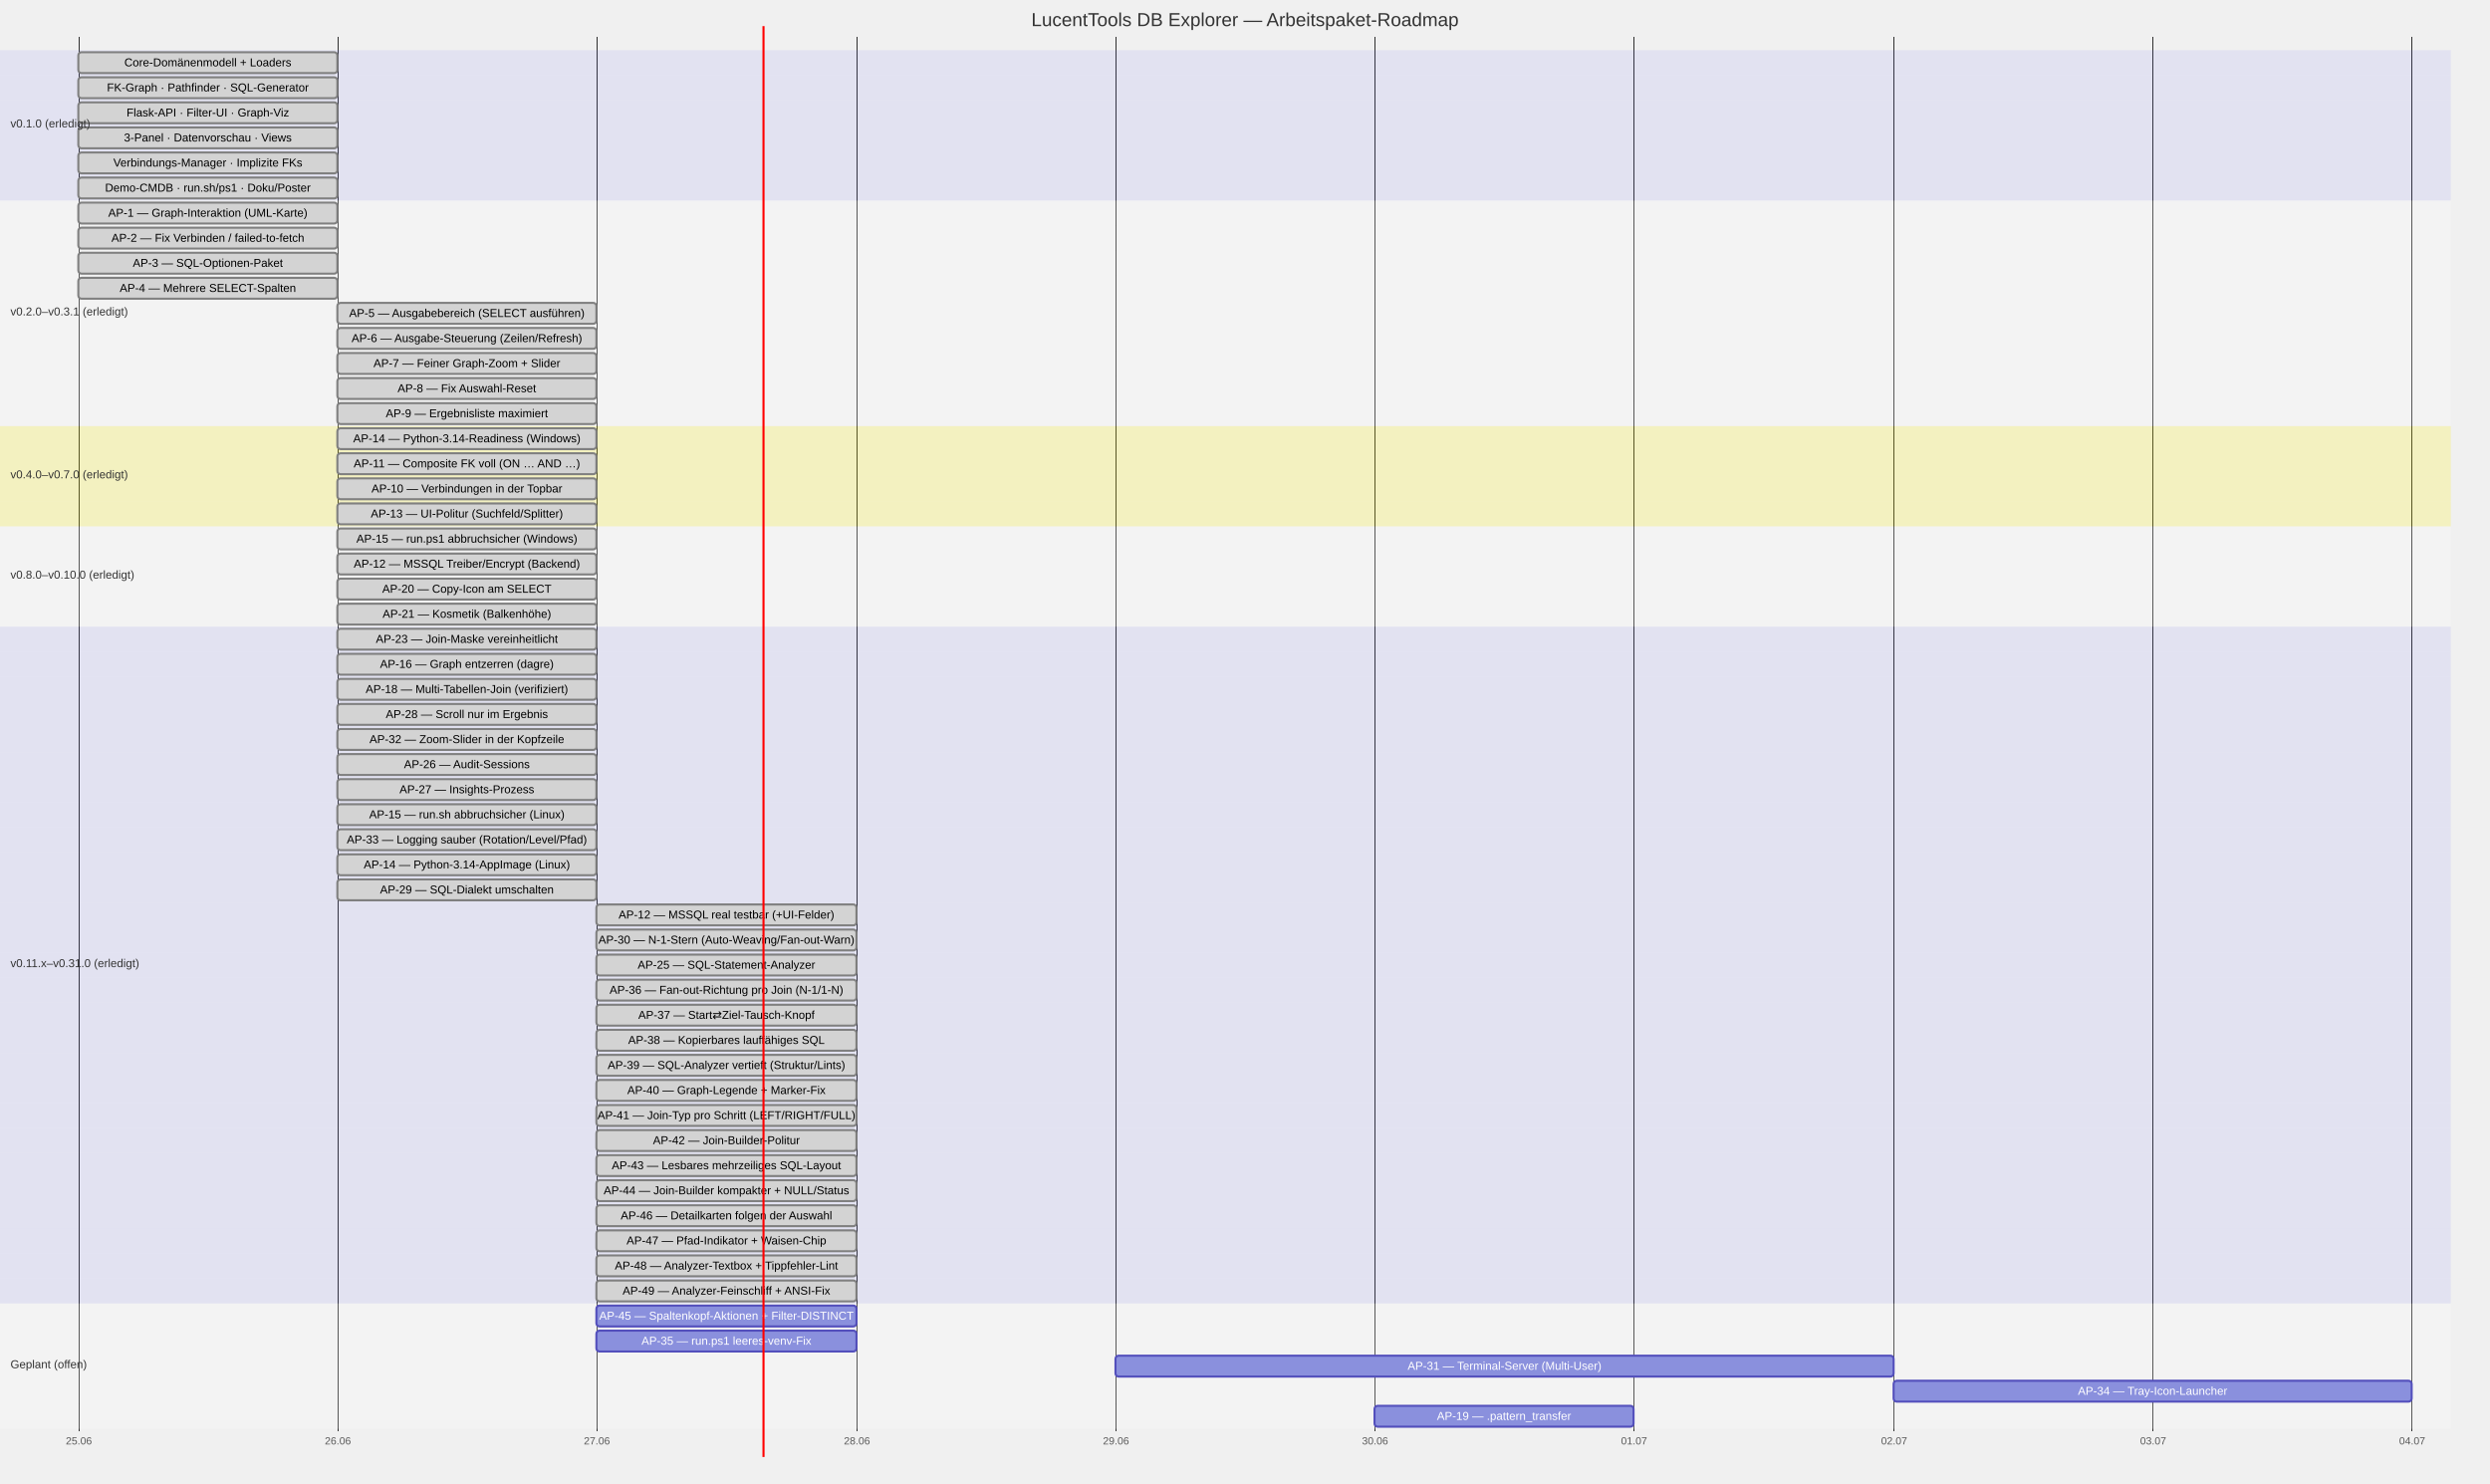
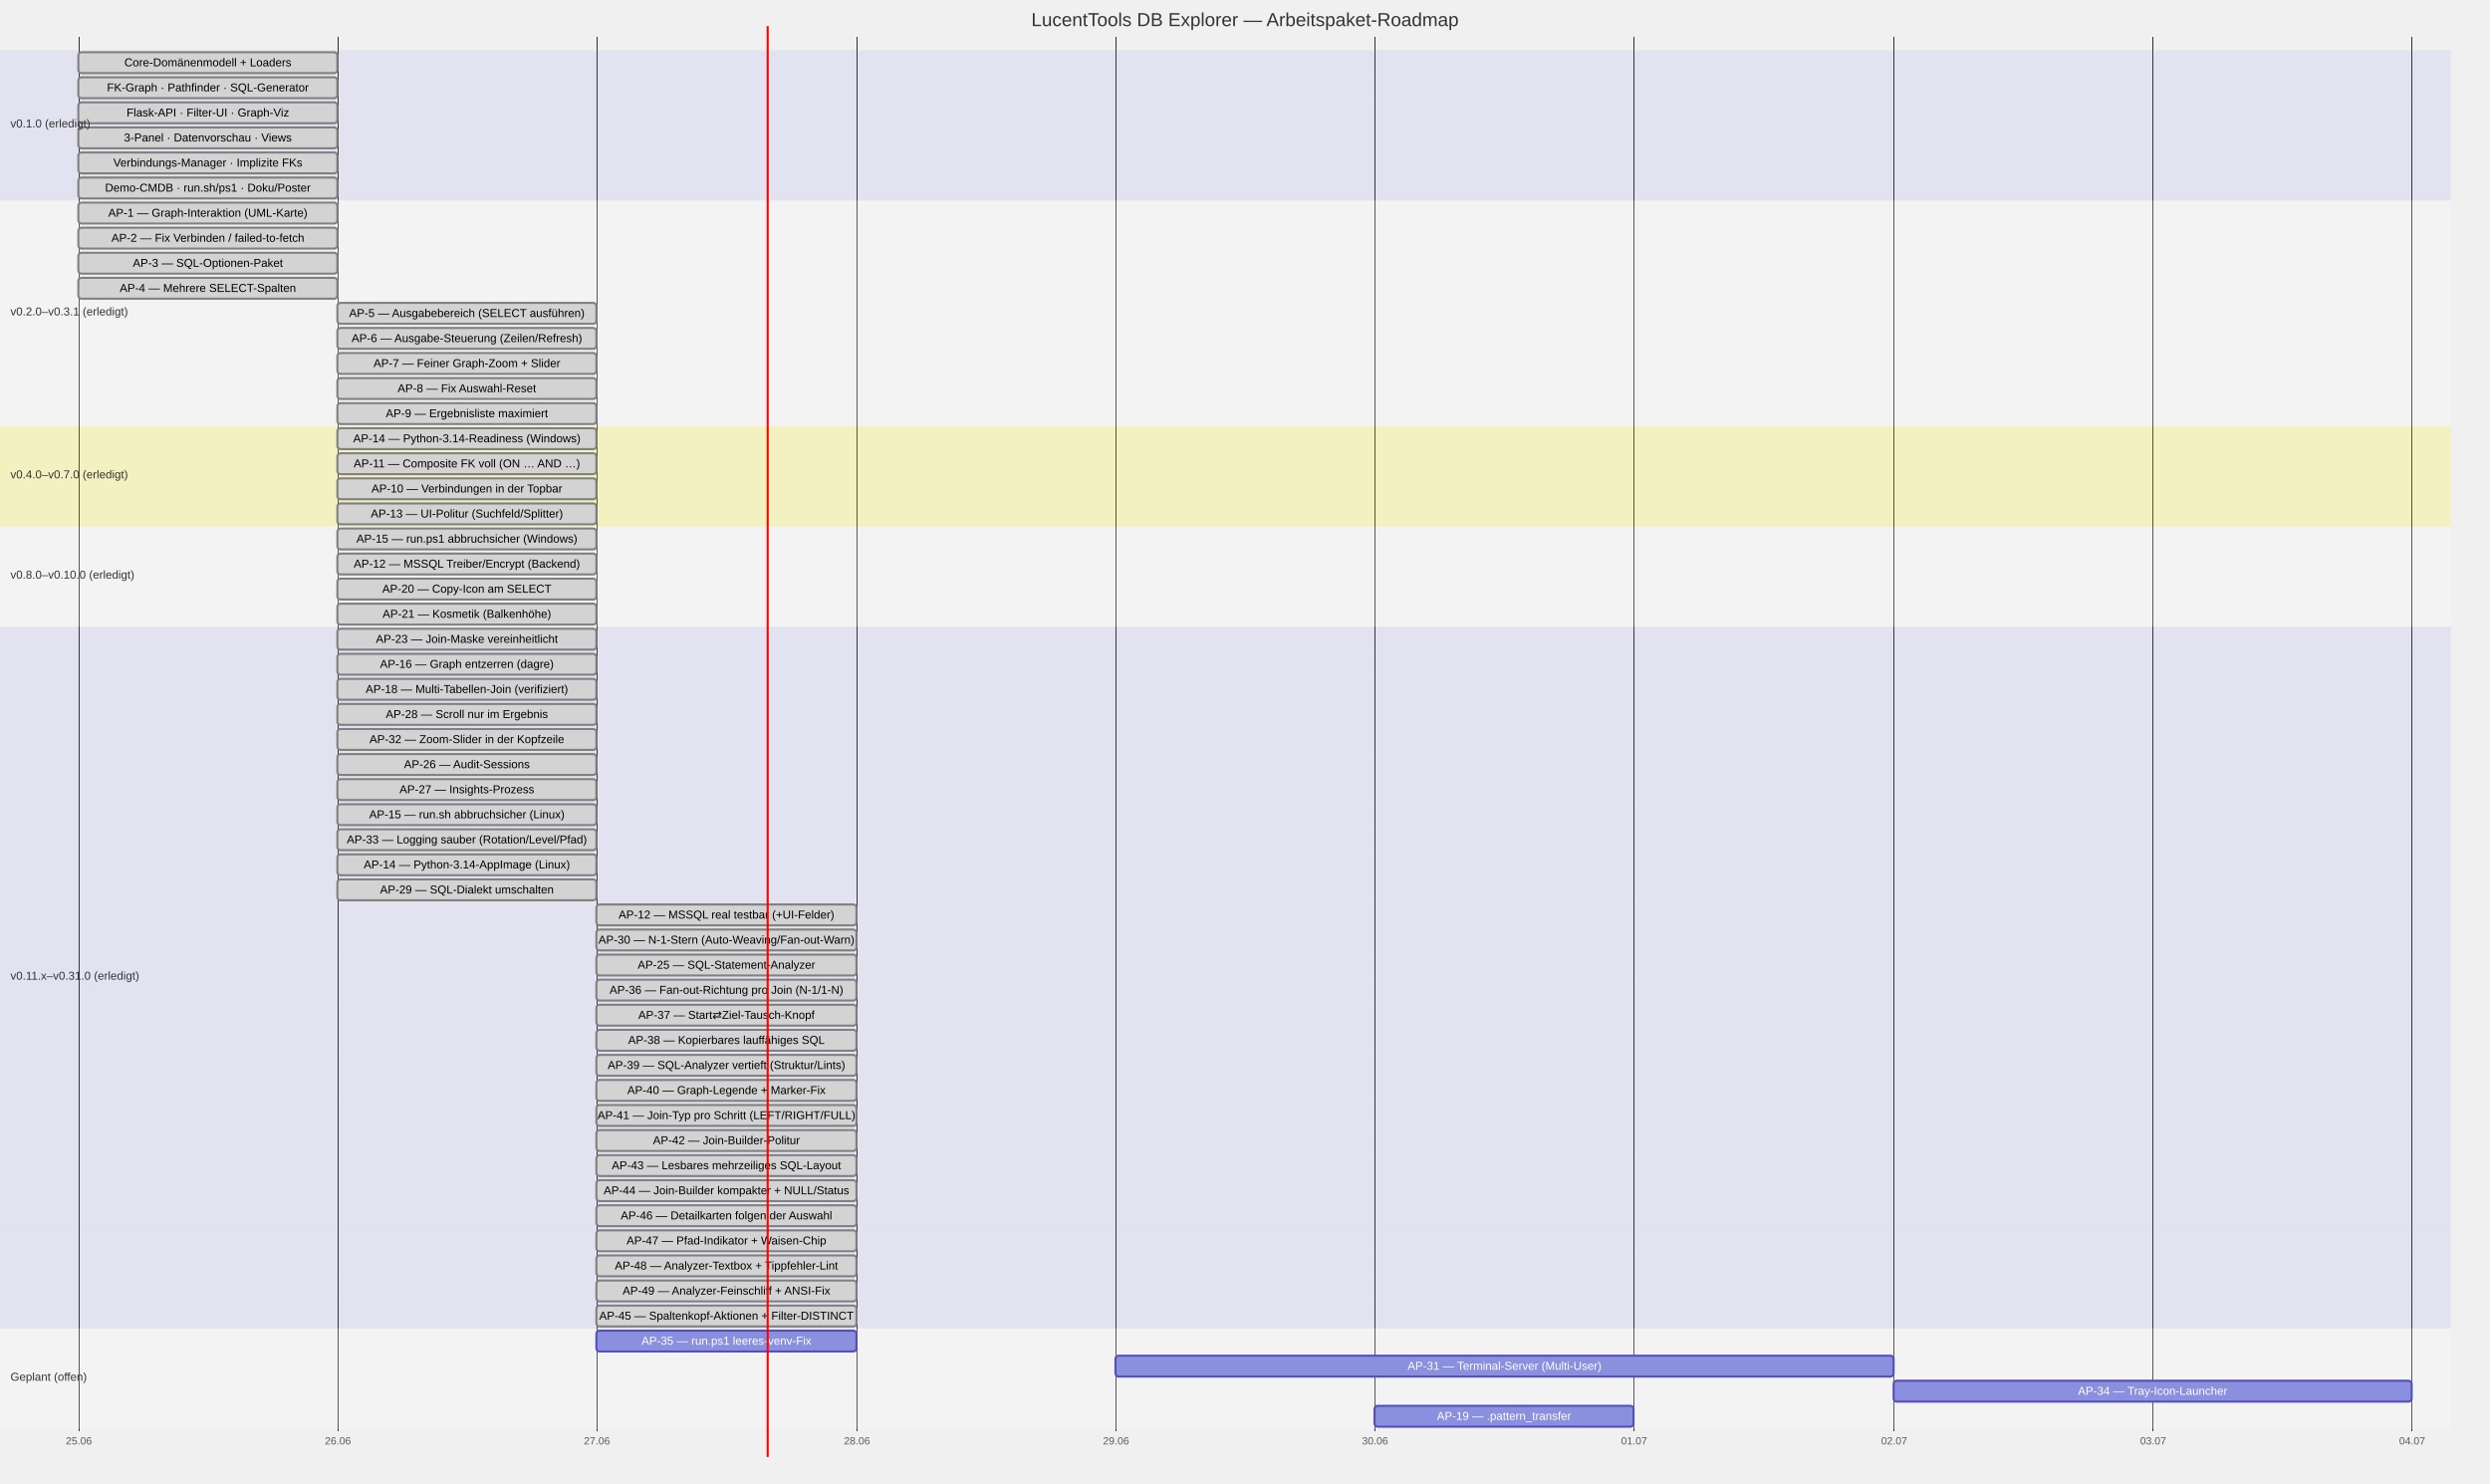
<svg xmlns="http://www.w3.org/2000/svg" id="my-svg" width="2384" viewBox="0 0 2384 1420" style="max-width: 2384px; background-color: transparent;" role="graphics-document document" aria-roledescription="gantt">
  <style>#my-svg{font-family:"trebuchet ms",verdana,arial,sans-serif;font-size:16px;fill:#333;}@keyframes edge-animation-frame{from{stroke-dashoffset:0;}}@keyframes dash{to{stroke-dashoffset:0;}}#my-svg .edge-animation-slow{stroke-dasharray:9,5!important;stroke-dashoffset:900;animation:dash 50s linear infinite;stroke-linecap:round;}#my-svg .edge-animation-fast{stroke-dasharray:9,5!important;stroke-dashoffset:900;animation:dash 20s linear infinite;stroke-linecap:round;}#my-svg .error-icon{fill:#552222;}#my-svg .error-text{fill:#552222;stroke:#552222;}#my-svg .edge-thickness-normal{stroke-width:1px;}#my-svg .edge-thickness-thick{stroke-width:3.5px;}#my-svg .edge-pattern-solid{stroke-dasharray:0;}#my-svg .edge-thickness-invisible{stroke-width:0;fill:none;}#my-svg .edge-pattern-dashed{stroke-dasharray:3;}#my-svg .edge-pattern-dotted{stroke-dasharray:2;}#my-svg .marker{fill:#333333;stroke:#333333;}#my-svg .marker.cross{stroke:#333333;}#my-svg svg{font-family:"trebuchet ms",verdana,arial,sans-serif;font-size:16px;}#my-svg p{margin:0;}#my-svg .mermaid-main-font{font-family:"trebuchet ms",verdana,arial,sans-serif;}#my-svg .exclude-range{fill:#eeeeee;}#my-svg .section{stroke:none;opacity:0.2;}#my-svg .section0{fill:rgba(102, 102, 255, 0.49);}#my-svg .section2{fill:#fff400;}#my-svg .section1,#my-svg .section3{fill:white;opacity:0.2;}#my-svg .sectionTitle0{fill:#333;}#my-svg .sectionTitle1{fill:#333;}#my-svg .sectionTitle2{fill:#333;}#my-svg .sectionTitle3{fill:#333;}#my-svg .sectionTitle{text-anchor:start;font-family:"trebuchet ms",verdana,arial,sans-serif;}#my-svg .grid .tick{stroke:lightgrey;opacity:0.8;shape-rendering:crispEdges;}#my-svg .grid .tick text{font-family:"trebuchet ms",verdana,arial,sans-serif;fill:#333;}#my-svg .grid path{stroke-width:0;}#my-svg .today{fill:none;stroke:red;stroke-width:2px;}#my-svg .task{stroke-width:2;}#my-svg .taskText{text-anchor:middle;font-family:"trebuchet ms",verdana,arial,sans-serif;}#my-svg .taskTextOutsideRight{fill:black;text-anchor:start;font-family:"trebuchet ms",verdana,arial,sans-serif;}#my-svg .taskTextOutsideLeft{fill:black;text-anchor:end;}#my-svg .task.clickable{cursor:pointer;}#my-svg .taskText.clickable{cursor:pointer;fill:#003163!important;font-weight:bold;}#my-svg .taskTextOutsideLeft.clickable{cursor:pointer;fill:#003163!important;font-weight:bold;}#my-svg .taskTextOutsideRight.clickable{cursor:pointer;fill:#003163!important;font-weight:bold;}#my-svg .taskText0,#my-svg .taskText1,#my-svg .taskText2,#my-svg .taskText3{fill:white;}#my-svg .task0,#my-svg .task1,#my-svg .task2,#my-svg .task3{fill:#8a90dd;stroke:#534fbc;}#my-svg .taskTextOutside0,#my-svg .taskTextOutside2{fill:black;}#my-svg .taskTextOutside1,#my-svg .taskTextOutside3{fill:black;}#my-svg .active0,#my-svg .active1,#my-svg .active2,#my-svg .active3{fill:#bfc7ff;stroke:#534fbc;}#my-svg .activeText0,#my-svg .activeText1,#my-svg .activeText2,#my-svg .activeText3{fill:black!important;}#my-svg .done0,#my-svg .done1,#my-svg .done2,#my-svg .done3{stroke:grey;fill:lightgrey;stroke-width:2;}#my-svg .doneText0,#my-svg .doneText1,#my-svg .doneText2,#my-svg .doneText3{fill:black!important;}#my-svg .doneText0.taskTextOutsideLeft,#my-svg .doneText0.taskTextOutsideRight,#my-svg .doneText1.taskTextOutsideLeft,#my-svg .doneText1.taskTextOutsideRight,#my-svg .doneText2.taskTextOutsideLeft,#my-svg .doneText2.taskTextOutsideRight,#my-svg .doneText3.taskTextOutsideLeft,#my-svg .doneText3.taskTextOutsideRight{fill:black!important;}#my-svg .crit0,#my-svg .crit1,#my-svg .crit2,#my-svg .crit3{stroke:#ff8888;fill:red;stroke-width:2;}#my-svg .activeCrit0,#my-svg .activeCrit1,#my-svg .activeCrit2,#my-svg .activeCrit3{stroke:#ff8888;fill:#bfc7ff;stroke-width:2;}#my-svg .doneCrit0,#my-svg .doneCrit1,#my-svg .doneCrit2,#my-svg .doneCrit3{stroke:#ff8888;fill:lightgrey;stroke-width:2;cursor:pointer;shape-rendering:crispEdges;}#my-svg .milestone{transform:rotate(45deg) scale(0.8,0.8);}#my-svg .milestoneText{font-style:italic;}#my-svg .doneCritText0,#my-svg .doneCritText1,#my-svg .doneCritText2,#my-svg .doneCritText3{fill:black!important;}#my-svg .doneCritText0.taskTextOutsideLeft,#my-svg .doneCritText0.taskTextOutsideRight,#my-svg .doneCritText1.taskTextOutsideLeft,#my-svg .doneCritText1.taskTextOutsideRight,#my-svg .doneCritText2.taskTextOutsideLeft,#my-svg .doneCritText2.taskTextOutsideRight,#my-svg .doneCritText3.taskTextOutsideLeft,#my-svg .doneCritText3.taskTextOutsideRight{fill:black!important;}#my-svg .vert{stroke:navy;}#my-svg .vertText{font-size:15px;text-anchor:middle;fill:navy!important;}#my-svg .activeCritText0,#my-svg .activeCritText1,#my-svg .activeCritText2,#my-svg .activeCritText3{fill:black!important;}#my-svg .titleText{text-anchor:middle;font-size:18px;fill:#333;font-family:"trebuchet ms",verdana,arial,sans-serif;}#my-svg .node .neo-node{stroke:#9370DB;}#my-svg [data-look="neo"].node rect,#my-svg [data-look="neo"].cluster rect,#my-svg [data-look="neo"].node polygon{stroke:#9370DB;filter:drop-shadow(1px 2px 2px rgba(185, 185, 185, 1));}#my-svg [data-look="neo"].node path{stroke:#9370DB;stroke-width:1px;}#my-svg [data-look="neo"].node .outer-path{filter:drop-shadow(1px 2px 2px rgba(185, 185, 185, 1));}#my-svg [data-look="neo"].node .neo-line path{stroke:#9370DB;filter:none;}#my-svg [data-look="neo"].node circle{stroke:#9370DB;filter:drop-shadow(1px 2px 2px rgba(185, 185, 185, 1));}#my-svg [data-look="neo"].node circle .state-start{fill:#000000;}#my-svg [data-look="neo"].icon-shape .icon{fill:#9370DB;filter:drop-shadow(1px 2px 2px rgba(185, 185, 185, 1));}#my-svg [data-look="neo"].icon-shape .icon-neo path{stroke:#9370DB;filter:drop-shadow(1px 2px 2px rgba(185, 185, 185, 1));}#my-svg :root{--mermaid-font-family:"trebuchet ms",verdana,arial,sans-serif;}</style>
  <g />
  <g class="grid" transform="translate(75, 1370)" fill="none" font-size="10" font-family="sans-serif" text-anchor="middle">
    <path class="domain" stroke="currentColor" d="M0.5,-1335V0.5H2234.5V-1335" />
    <g class="tick" opacity="1" transform="translate(0.5,0)">
      <line stroke="currentColor" y2="-1335" />
      <text fill="#000" y="3" dy="1em" stroke="none" font-size="10" style="text-anchor: middle;"> 25.06</text>
    </g>
    <g class="tick" opacity="1" transform="translate(248.5,0)">
      <line stroke="currentColor" y2="-1335" />
      <text fill="#000" y="3" dy="1em" stroke="none" font-size="10" style="text-anchor: middle;"> 26.06</text>
    </g>
    <g class="tick" opacity="1" transform="translate(496.5,0)">
      <line stroke="currentColor" y2="-1335" />
      <text fill="#000" y="3" dy="1em" stroke="none" font-size="10" style="text-anchor: middle;"> 27.06</text>
    </g>
    <g class="tick" opacity="1" transform="translate(745.5,0)">
      <line stroke="currentColor" y2="-1335" />
      <text fill="#000" y="3" dy="1em" stroke="none" font-size="10" style="text-anchor: middle;"> 28.06</text>
    </g>
    <g class="tick" opacity="1" transform="translate(993.5,0)">
      <line stroke="currentColor" y2="-1335" />
      <text fill="#000" y="3" dy="1em" stroke="none" font-size="10" style="text-anchor: middle;"> 29.06</text>
    </g>
    <g class="tick" opacity="1" transform="translate(1241.5,0)">
      <line stroke="currentColor" y2="-1335" />
      <text fill="#000" y="3" dy="1em" stroke="none" font-size="10" style="text-anchor: middle;"> 30.06</text>
    </g>
    <g class="tick" opacity="1" transform="translate(1489.5,0)">
      <line stroke="currentColor" y2="-1335" />
      <text fill="#000" y="3" dy="1em" stroke="none" font-size="10" style="text-anchor: middle;"> 01.07</text>
    </g>
    <g class="tick" opacity="1" transform="translate(1738.5,0)">
      <line stroke="currentColor" y2="-1335" />
      <text fill="#000" y="3" dy="1em" stroke="none" font-size="10" style="text-anchor: middle;"> 02.07</text>
    </g>
    <g class="tick" opacity="1" transform="translate(1986.5,0)">
      <line stroke="currentColor" y2="-1335" />
      <text fill="#000" y="3" dy="1em" stroke="none" font-size="10" style="text-anchor: middle;"> 03.07</text>
    </g>
    <g class="tick" opacity="1" transform="translate(2234.5,0)">
      <line stroke="currentColor" y2="-1335" />
      <text fill="#000" y="3" dy="1em" stroke="none" font-size="10" style="text-anchor: middle;"> 04.07</text>
    </g>
  </g>
  <g>
    <rect x="0" y="48" width="2346.5" height="24" class="section section0" />
    <rect x="0" y="72" width="2346.5" height="24" class="section section0" />
    <rect x="0" y="96" width="2346.5" height="24" class="section section0" />
    <rect x="0" y="120" width="2346.5" height="24" class="section section0" />
    <rect x="0" y="144" width="2346.5" height="24" class="section section0" />
    <rect x="0" y="168" width="2346.5" height="24" class="section section0" />
    <rect x="0" y="192" width="2346.5" height="24" class="section section1" />
    <rect x="0" y="216" width="2346.5" height="24" class="section section1" />
    <rect x="0" y="240" width="2346.5" height="24" class="section section1" />
    <rect x="0" y="264" width="2346.5" height="24" class="section section1" />
    <rect x="0" y="288" width="2346.5" height="24" class="section section1" />
    <rect x="0" y="312" width="2346.5" height="24" class="section section1" />
    <rect x="0" y="336" width="2346.5" height="24" class="section section1" />
    <rect x="0" y="360" width="2346.5" height="24" class="section section1" />
    <rect x="0" y="384" width="2346.5" height="24" class="section section1" />
    <rect x="0" y="408" width="2346.5" height="24" class="section section2" />
    <rect x="0" y="432" width="2346.5" height="24" class="section section2" />
    <rect x="0" y="456" width="2346.5" height="24" class="section section2" />
    <rect x="0" y="480" width="2346.5" height="24" class="section section2" />
    <rect x="0" y="504" width="2346.5" height="24" class="section section3" />
    <rect x="0" y="528" width="2346.5" height="24" class="section section3" />
    <rect x="0" y="552" width="2346.5" height="24" class="section section3" />
    <rect x="0" y="576" width="2346.5" height="24" class="section section3" />
    <rect x="0" y="600" width="2346.5" height="24" class="section section0" />
    <rect x="0" y="624" width="2346.5" height="24" class="section section0" />
    <rect x="0" y="648" width="2346.5" height="24" class="section section0" />
    <rect x="0" y="672" width="2346.5" height="24" class="section section0" />
    <rect x="0" y="696" width="2346.5" height="24" class="section section0" />
    <rect x="0" y="720" width="2346.5" height="24" class="section section0" />
    <rect x="0" y="744" width="2346.5" height="24" class="section section0" />
    <rect x="0" y="768" width="2346.5" height="24" class="section section0" />
    <rect x="0" y="792" width="2346.5" height="24" class="section section0" />
    <rect x="0" y="816" width="2346.5" height="24" class="section section0" />
    <rect x="0" y="840" width="2346.5" height="24" class="section section0" />
    <rect x="0" y="864" width="2346.5" height="24" class="section section0" />
    <rect x="0" y="888" width="2346.5" height="24" class="section section0" />
    <rect x="0" y="912" width="2346.5" height="24" class="section section0" />
    <rect x="0" y="936" width="2346.5" height="24" class="section section0" />
    <rect x="0" y="960" width="2346.5" height="24" class="section section0" />
    <rect x="0" y="984" width="2346.5" height="24" class="section section0" />
    <rect x="0" y="1008" width="2346.5" height="24" class="section section0" />
    <rect x="0" y="1032" width="2346.5" height="24" class="section section0" />
    <rect x="0" y="1056" width="2346.5" height="24" class="section section0" />
    <rect x="0" y="1080" width="2346.5" height="24" class="section section0" />
    <rect x="0" y="1104" width="2346.5" height="24" class="section section0" />
    <rect x="0" y="1128" width="2346.5" height="24" class="section section0" />
    <rect x="0" y="1152" width="2346.5" height="24" class="section section0" />
    <rect x="0" y="1176" width="2346.5" height="24" class="section section0" />
    <rect x="0" y="1200" width="2346.5" height="24" class="section section0" />
    <rect x="0" y="1224" width="2346.5" height="24" class="section section0" />
-     <rect x="0" y="1248" width="2346.5" height="24" class="section section1" />
+     <rect x="0" y="1248" width="2346.5" height="24" class="section section0" />
    <rect x="0" y="1272" width="2346.5" height="24" class="section section1" />
    <rect x="0" y="1296" width="2346.5" height="24" class="section section1" />
    <rect x="0" y="1344" width="2346.5" height="24" class="section section1" />
    <rect x="0" y="1320" width="2346.5" height="24" class="section section1" />
  </g>
  <g>
    <rect id="my-svg-d1" rx="3" ry="3" x="75" y="50" width="248" height="20" transform-origin="199px 60px" class="task done0" />
    <rect id="my-svg-d2" rx="3" ry="3" x="75" y="74" width="248" height="20" transform-origin="199px 84px" class="task done0" />
    <rect id="my-svg-d3" rx="3" ry="3" x="75" y="98" width="248" height="20" transform-origin="199px 108px" class="task done0" />
    <rect id="my-svg-d4" rx="3" ry="3" x="75" y="122" width="248" height="20" transform-origin="199px 132px" class="task done0" />
    <rect id="my-svg-d5" rx="3" ry="3" x="75" y="146" width="248" height="20" transform-origin="199px 156px" class="task done0" />
    <rect id="my-svg-d6" rx="3" ry="3" x="75" y="170" width="248" height="20" transform-origin="199px 180px" class="task done0" />
    <rect id="my-svg-a1" rx="3" ry="3" x="75" y="194" width="248" height="20" transform-origin="199px 204px" class="task done1" />
    <rect id="my-svg-a2" rx="3" ry="3" x="75" y="218" width="248" height="20" transform-origin="199px 228px" class="task done1" />
    <rect id="my-svg-a3" rx="3" ry="3" x="75" y="242" width="248" height="20" transform-origin="199px 252px" class="task done1" />
    <rect id="my-svg-a4" rx="3" ry="3" x="75" y="266" width="248" height="20" transform-origin="199px 276px" class="task done1" />
    <rect id="my-svg-a5" rx="3" ry="3" x="323" y="290" width="248" height="20" transform-origin="447px 300px" class="task done1" />
    <rect id="my-svg-a6" rx="3" ry="3" x="323" y="314" width="248" height="20" transform-origin="447px 324px" class="task done1" />
    <rect id="my-svg-a7" rx="3" ry="3" x="323" y="338" width="248" height="20" transform-origin="447px 348px" class="task done1" />
    <rect id="my-svg-a8" rx="3" ry="3" x="323" y="362" width="248" height="20" transform-origin="447px 372px" class="task done1" />
    <rect id="my-svg-a9" rx="3" ry="3" x="323" y="386" width="248" height="20" transform-origin="447px 396px" class="task done1" />
    <rect id="my-svg-b1" rx="3" ry="3" x="323" y="410" width="248" height="20" transform-origin="447px 420px" class="task done2" />
    <rect id="my-svg-b2" rx="3" ry="3" x="323" y="434" width="248" height="20" transform-origin="447px 444px" class="task done2" />
    <rect id="my-svg-b3" rx="3" ry="3" x="323" y="458" width="248" height="20" transform-origin="447px 468px" class="task done2" />
    <rect id="my-svg-b4" rx="3" ry="3" x="323" y="482" width="248" height="20" transform-origin="447px 492px" class="task done2" />
    <rect id="my-svg-c1" rx="3" ry="3" x="323" y="506" width="248" height="20" transform-origin="447px 516px" class="task done3" />
    <rect id="my-svg-c2" rx="3" ry="3" x="323" y="530" width="248" height="20" transform-origin="447px 540px" class="task done3" />
    <rect id="my-svg-c3" rx="3" ry="3" x="323" y="554" width="248" height="20" transform-origin="447px 564px" class="task done3" />
    <rect id="my-svg-c4" rx="3" ry="3" x="323" y="578" width="248" height="20" transform-origin="447px 588px" class="task done3" />
    <rect id="my-svg-e1" rx="3" ry="3" x="323" y="602" width="248" height="20" transform-origin="447px 612px" class="task done0" />
    <rect id="my-svg-e2" rx="3" ry="3" x="323" y="626" width="248" height="20" transform-origin="447px 636px" class="task done0" />
    <rect id="my-svg-e3" rx="3" ry="3" x="323" y="650" width="248" height="20" transform-origin="447px 660px" class="task done0" />
    <rect id="my-svg-e4" rx="3" ry="3" x="323" y="674" width="248" height="20" transform-origin="447px 684px" class="task done0" />
    <rect id="my-svg-e5" rx="3" ry="3" x="323" y="698" width="248" height="20" transform-origin="447px 708px" class="task done0" />
    <rect id="my-svg-e6" rx="3" ry="3" x="323" y="722" width="248" height="20" transform-origin="447px 732px" class="task done0" />
    <rect id="my-svg-e7" rx="3" ry="3" x="323" y="746" width="248" height="20" transform-origin="447px 756px" class="task done0" />
    <rect id="my-svg-e8" rx="3" ry="3" x="323" y="770" width="248" height="20" transform-origin="447px 780px" class="task done0" />
    <rect id="my-svg-e9" rx="3" ry="3" x="323" y="794" width="248" height="20" transform-origin="447px 804px" class="task done0" />
    <rect id="my-svg-e10" rx="3" ry="3" x="323" y="818" width="248" height="20" transform-origin="447px 828px" class="task done0" />
    <rect id="my-svg-e11" rx="3" ry="3" x="323" y="842" width="248" height="20" transform-origin="447px 852px" class="task done0" />
    <rect id="my-svg-e12" rx="3" ry="3" x="571" y="866" width="249" height="20" transform-origin="695.5px 876px" class="task done0" />
    <rect id="my-svg-e13" rx="3" ry="3" x="571" y="890" width="249" height="20" transform-origin="695.5px 900px" class="task done0" />
    <rect id="my-svg-e14" rx="3" ry="3" x="571" y="914" width="249" height="20" transform-origin="695.5px 924px" class="task done0" />
    <rect id="my-svg-e15" rx="3" ry="3" x="571" y="938" width="249" height="20" transform-origin="695.5px 948px" class="task done0" />
    <rect id="my-svg-e16" rx="3" ry="3" x="571" y="962" width="249" height="20" transform-origin="695.5px 972px" class="task done0" />
    <rect id="my-svg-e17" rx="3" ry="3" x="571" y="986" width="249" height="20" transform-origin="695.5px 996px" class="task done0" />
    <rect id="my-svg-e18" rx="3" ry="3" x="571" y="1010" width="249" height="20" transform-origin="695.5px 1020px" class="task done0" />
    <rect id="my-svg-e19" rx="3" ry="3" x="571" y="1034" width="249" height="20" transform-origin="695.5px 1044px" class="task done0" />
    <rect id="my-svg-e20" rx="3" ry="3" x="571" y="1058" width="249" height="20" transform-origin="695.5px 1068px" class="task done0" />
    <rect id="my-svg-e21" rx="3" ry="3" x="571" y="1082" width="249" height="20" transform-origin="695.5px 1092px" class="task done0" />
    <rect id="my-svg-e22" rx="3" ry="3" x="571" y="1106" width="249" height="20" transform-origin="695.5px 1116px" class="task done0" />
    <rect id="my-svg-e23" rx="3" ry="3" x="571" y="1130" width="249" height="20" transform-origin="695.5px 1140px" class="task done0" />
    <rect id="my-svg-e24" rx="3" ry="3" x="571" y="1154" width="249" height="20" transform-origin="695.5px 1164px" class="task done0" />
    <rect id="my-svg-e25" rx="3" ry="3" x="571" y="1178" width="249" height="20" transform-origin="695.5px 1188px" class="task done0" />
    <rect id="my-svg-e26" rx="3" ry="3" x="571" y="1202" width="249" height="20" transform-origin="695.5px 1212px" class="task done0" />
    <rect id="my-svg-e27" rx="3" ry="3" x="571" y="1226" width="249" height="20" transform-origin="695.5px 1236px" class="task done0" />
-     <rect id="my-svg-p1" rx="3" ry="3" x="571" y="1250" width="249" height="20" transform-origin="695.5px 1260px" class="task task1" />
+     <rect id="my-svg-e28" rx="3" ry="3" x="571" y="1250" width="249" height="20" transform-origin="695.5px 1260px" class="task done0" />
    <rect id="my-svg-p3" rx="3" ry="3" x="571" y="1274" width="249" height="20" transform-origin="695.5px 1284px" class="task task1" />
    <rect id="my-svg-p7" rx="3" ry="3" x="1068" y="1298" width="745" height="20" transform-origin="1440.5px 1308px" class="task task1" />
    <rect id="my-svg-p11" rx="3" ry="3" x="1316" y="1346" width="248" height="20" transform-origin="1440px 1356px" class="task task1" />
    <rect id="my-svg-p9" rx="3" ry="3" x="1813" y="1322" width="496" height="20" transform-origin="2061px 1332px" class="task task1" />
    <text id="my-svg-d1-text" font-size="11" x="199" y="63.5" class="taskText taskText0  doneText0 width-157.0771484375">Core-Domänenmodell + Loaders          </text>
    <text id="my-svg-d2-text" font-size="11" x="199" y="87.5" class="taskText taskText0  doneText0 width-191.59716796875">FK-Graph · Pathfinder · SQL-Generator </text>
    <text id="my-svg-d3-text" font-size="11" x="199" y="111.5" class="taskText taskText0  doneText0 width-155.171875">Flask-API · Filter-UI · Graph-Viz     </text>
    <text id="my-svg-d4-text" font-size="11" x="199" y="135.5" class="taskText taskText0  doneText0 width-158.5380859375">3-Panel · Datenvorschau · Views       </text>
    <text id="my-svg-d5-text" font-size="11" x="199" y="159.5" class="taskText taskText0  doneText0 width-179.1416015625">Verbindungs-Manager · Implizite FKs   </text>
    <text id="my-svg-d6-text" font-size="11" x="199" y="183.5" class="taskText taskText0  doneText0 width-194.73388671875">Demo-CMDB · run.sh/ps1 · Doku/Poster  </text>
    <text id="my-svg-a1-text" font-size="11" x="199" y="207.5" class="taskText taskText1  doneText1 width-187.953125">AP-1 — Graph-Interaktion (UML-Karte)        </text>
    <text id="my-svg-a2-text" font-size="11" x="199" y="231.5" class="taskText taskText1  doneText1 width-189.296875">AP-2 — Fix Verbinden / failed-to-fetch      </text>
    <text id="my-svg-a3-text" font-size="11" x="199" y="255.5" class="taskText taskText1  doneText1 width-136.41455078125">AP-3 — SQL-Optionen-Paket                   </text>
    <text id="my-svg-a4-text" font-size="11" x="199" y="279.5" class="taskText taskText1  doneText1 width-156.21875">AP-4 — Mehrere SELECT-Spalten               </text>
    <text id="my-svg-a5-text" font-size="11" x="447" y="303.5" class="taskText taskText1  doneText1 width-212.640625">AP-5 — Ausgabebereich (SELECT ausführen)    </text>
    <text id="my-svg-a6-text" font-size="11" x="447" y="327.5" class="taskText taskText1  doneText1 width-214.796875">AP-6 — Ausgabe-Steuerung (Zeilen/Refresh)   </text>
    <text id="my-svg-a7-text" font-size="11" x="447" y="351.5" class="taskText taskText1  doneText1 width-173.501953125">AP-7 — Feiner Graph-Zoom + Slider           </text>
    <text id="my-svg-a8-text" font-size="11" x="447" y="375.5" class="taskText taskText1  doneText1 width-125.8818359375">AP-8 — Fix Auswahl-Reset                    </text>
    <text id="my-svg-a9-text" font-size="11" x="447" y="399.5" class="taskText taskText1  doneText1 width-154.16064453125">AP-9 — Ergebnisliste maximiert              </text>
    <text id="my-svg-b1-text" font-size="11" x="447" y="423.5" class="taskText taskText2  doneText2 width-208.53125">AP-14 — Python-3.14-Readiness (Windows)     </text>
    <text id="my-svg-b2-text" font-size="11" x="447" y="447.5" class="taskText taskText2  doneText2 width-202.59375">AP-11 — Composite FK voll (ON … AND …)      </text>
    <text id="my-svg-b3-text" font-size="11" x="447" y="471.5" class="taskText taskText2  doneText2 width-179.13623046875">AP-10 — Verbindungen in der Topbar          </text>
    <text id="my-svg-b4-text" font-size="11" x="447" y="495.5" class="taskText taskText2  doneText2 width-185.84375">AP-13 — UI-Politur (Suchfeld/Splitter)      </text>
    <text id="my-svg-c1-text" font-size="11" x="447" y="519.5" class="taskText taskText3  doneText3 width-206.4375">AP-15 — run.ps1 abbruchsicher (Windows)     </text>
    <text id="my-svg-c2-text" font-size="11" x="447" y="543.5" class="taskText taskText3  doneText3 width-207.84375">AP-12 — MSSQL Treiber/Encrypt (Backend)     </text>
    <text id="my-svg-c3-text" font-size="11" x="447" y="567.5" class="taskText taskText3  doneText3 width-149.162109375">AP-20 — Copy-Icon am SELECT                 </text>
    <text id="my-svg-c4-text" font-size="11" x="447" y="591.5" class="taskText taskText3  doneText3 width-155.546875">AP-21 — Kosmetik (Balkenhöhe)               </text>
    <text id="my-svg-e1-text" font-size="11" x="447" y="615.5" class="taskText taskText0  doneText0 width-173.287109375">AP-23 — Join-Maske vereinheitlicht          </text>
    <text id="my-svg-e2-text" font-size="11" x="447" y="639.5" class="taskText taskText0  doneText0 width-163.109375">AP-16 — Graph entzerren (dagre)             </text>
    <text id="my-svg-e3-text" font-size="11" x="447" y="663.5" class="taskText taskText0  doneText0 width-197.640625">AP-18 — Multi-Tabellen-Join (verifiziert)   </text>
    <text id="my-svg-e4-text" font-size="11" x="447" y="687.5" class="taskText taskText0  doneText0 width-150.77685546875">AP-28 — Scroll nur im Ergebnis              </text>
    <text id="my-svg-e5-text" font-size="11" x="447" y="711.5" class="taskText taskText0  doneText0 width-183.1875">AP-32 — Zoom-Slider in der Kopfzeile        </text>
    <text id="my-svg-e6-text" font-size="11" x="447" y="735.5" class="taskText taskText0  doneText0 width-112.70654296875">AP-26 — Audit-Sessions                      </text>
    <text id="my-svg-e7-text" font-size="11" x="447" y="759.5" class="taskText taskText0  doneText0 width-120.41943359375">AP-27 — Insights-Prozess                    </text>
    <text id="my-svg-e8-text" font-size="11" x="447" y="783.5" class="taskText taskText0  doneText0 width-183.75">AP-15 — run.sh abbruchsicher (Linux)        </text>
    <text id="my-svg-e9-text" font-size="11" x="447" y="807.5" class="taskText taskText0  doneText0 width-228.703125">AP-33 — Logging sauber (Rotation/Level/Pfad) </text>
    <text id="my-svg-e10-text" font-size="11" x="447" y="831.5" class="taskText taskText0  doneText0 width-192.046875">AP-14 — Python-3.14-AppImage (Linux)         </text>
    <text id="my-svg-e11-text" font-size="11" x="447" y="855.5" class="taskText taskText0  doneText0 width-159.8125">AP-29 — SQL-Dialekt umschalten               </text>
    <text id="my-svg-e12-text" font-size="11" x="695.5" y="879.5" class="taskText taskText0  doneText0 width-197.984375">AP-12 — MSSQL real testbar (+UI-Felder)      </text>
    <text id="my-svg-e13-text" font-size="11" x="695.5" y="903.5" class="taskText taskText0  doneText0 width-241.125">AP-30 — N-1-Stern (Auto-Weaving/Fan-out-Warn) </text>
    <text id="my-svg-e14-text" font-size="11" x="695.5" y="927.5" class="taskText taskText0  doneText0 width-163.7373046875">AP-25 — SQL-Statement-Analyzer               </text>
    <text id="my-svg-e15-text" font-size="11" x="695.5" y="951.5" class="taskText taskText0  doneText0 width-221.765625">AP-36 — Fan-out-Richtung pro Join (N-1/1-N)  </text>
    <text id="my-svg-e16-text" font-size="11" x="695.5" y="975.5" class="taskText taskText0  doneText0 width-164.2294921875">AP-37 — Start⇄Ziel-Tausch-Knopf              </text>
    <text id="my-svg-e17-text" font-size="11" x="695.5" y="999.5" class="taskText taskText0  doneText0 width-180.388671875">AP-38 — Kopierbares lauffähiges SQL          </text>
    <text id="my-svg-e18-text" font-size="11" x="695.5" y="1023.5" class="taskText taskText0  doneText0 width-229.40625">AP-39 — SQL-Analyzer vertieft (Struktur/Lints) </text>
    <text id="my-svg-e19-text" font-size="11" x="695.5" y="1047.5" class="taskText taskText0  doneText0 width-182.83251953125">AP-40 — Graph-Legende + Marker-Fix           </text>
    <text id="my-svg-e20-text" font-size="11" x="695.5" y="1071.5" class="taskText taskText0  doneText0 width-240.8125">AP-41 — Join-Typ pro Schritt (LEFT/RIGHT/FULL) </text>
    <text id="my-svg-e21-text" font-size="11" x="695.5" y="1095.5" class="taskText taskText0  doneText0 width-139.5673828125">AP-42 — Join-Builder-Politur                 </text>
    <text id="my-svg-e22-text" font-size="11" x="695.5" y="1119.5" class="taskText taskText0  doneText0 width-210.3369140625">AP-43 — Lesbares mehrzeiliges SQL-Layout      </text>
    <text id="my-svg-e23-text" font-size="11" x="695.5" y="1143.5" class="taskText taskText0  doneText0 width-232.50341796875">AP-44 — Join-Builder kompakter + NULL/Status </text>
    <text id="my-svg-e24-text" font-size="11" x="695.5" y="1167.5" class="taskText taskText0  doneText0 width-200.8125">AP-46 — Detailkarten folgen der Auswahl       </text>
    <text id="my-svg-e25-text" font-size="11" x="695.5" y="1191.5" class="taskText taskText0  doneText0 width-185.6875">AP-47 — Pfad-Indikator + Waisen-Chip         </text>
    <text id="my-svg-e26-text" font-size="11" x="695.5" y="1215.5" class="taskText taskText0  doneText0 width-214.08056640625">AP-48 — Analyzer-Textbox + Tippfehler-Lint   </text>
    <text id="my-svg-e27-text" font-size="11" x="695.5" y="1239.5" class="taskText taskText0  doneText0 width-192.720703125">AP-49 — Analyzer-Feinschliff + ANSI-Fix       </text>
-     <text id="my-svg-p1-text" font-size="11" x="695.5" y="1263.5" class="taskText taskText1  width-237.23193359375">AP-45 — Spaltenkopf-Aktionen + Filter-DISTINCT </text>
+     <text id="my-svg-e28-text" font-size="11" x="695.5" y="1263.5" class="taskText taskText0  doneText0 width-237.23193359375">AP-45 — Spaltenkopf-Aktionen + Filter-DISTINCT </text>
    <text id="my-svg-p3-text" font-size="11" x="695.5" y="1287.5" class="taskText taskText1  width-158.646484375">AP-35 — run.ps1 leeres-venv-Fix             </text>
    <text id="my-svg-p7-text" font-size="11" x="1440.5" y="1311.5" class="taskText taskText1  width-182.421875">AP-31 — Terminal-Server (Multi-User)        </text>
    <text id="my-svg-p11-text" font-size="11" x="1440" y="1359.5" class="taskText taskText1  width-129.57177734375">AP-19 — .pattern_transfer                   </text>
    <text id="my-svg-p9-text" font-size="11" x="2061" y="1335.5" class="taskText taskText1  width-137.6875">AP-34 — Tray-Icon-Launcher                  </text>
  </g>
  <g>
    <text dy="0em" x="10" y="122" font-size="11" class="sectionTitle sectionTitle0">
      <tspan alignment-baseline="central" x="10">v0.1.0 (erledigt)</tspan>
    </text>
    <text dy="0em" x="10" y="302" font-size="11" class="sectionTitle sectionTitle1">
      <tspan alignment-baseline="central" x="10">v0.2.0–v0.3.1 (erledigt)</tspan>
    </text>
    <text dy="0em" x="10" y="458" font-size="11" class="sectionTitle sectionTitle2">
      <tspan alignment-baseline="central" x="10">v0.4.0–v0.7.0 (erledigt)</tspan>
    </text>
    <text dy="0em" x="10" y="554" font-size="11" class="sectionTitle sectionTitle3">
      <tspan alignment-baseline="central" x="10">v0.8.0–v0.10.0 (erledigt)</tspan>
    </text>
-     <text dy="0em" x="10" y="926" font-size="11" class="sectionTitle sectionTitle0">
+     <text dy="0em" x="10" y="938" font-size="11" class="sectionTitle sectionTitle0">
      <tspan alignment-baseline="central" x="10">v0.11.x–v0.31.0 (erledigt)</tspan>
    </text>
-     <text dy="0em" x="10" y="1310" font-size="11" class="sectionTitle sectionTitle1">
+     <text dy="0em" x="10" y="1322" font-size="11" class="sectionTitle sectionTitle1">
      <tspan alignment-baseline="central" x="10">Geplant (offen)</tspan>
    </text>
  </g>
  <g class="today">
-     <line x1="731" x2="731" y1="25" y2="1395" class="today" />
+     <line x1="735" x2="735" y1="25" y2="1395" class="today" />
  </g>
  <text x="1192" y="25" class="titleText">LucentTools DB Explorer — Arbeitspaket-Roadmap</text>
</svg>
